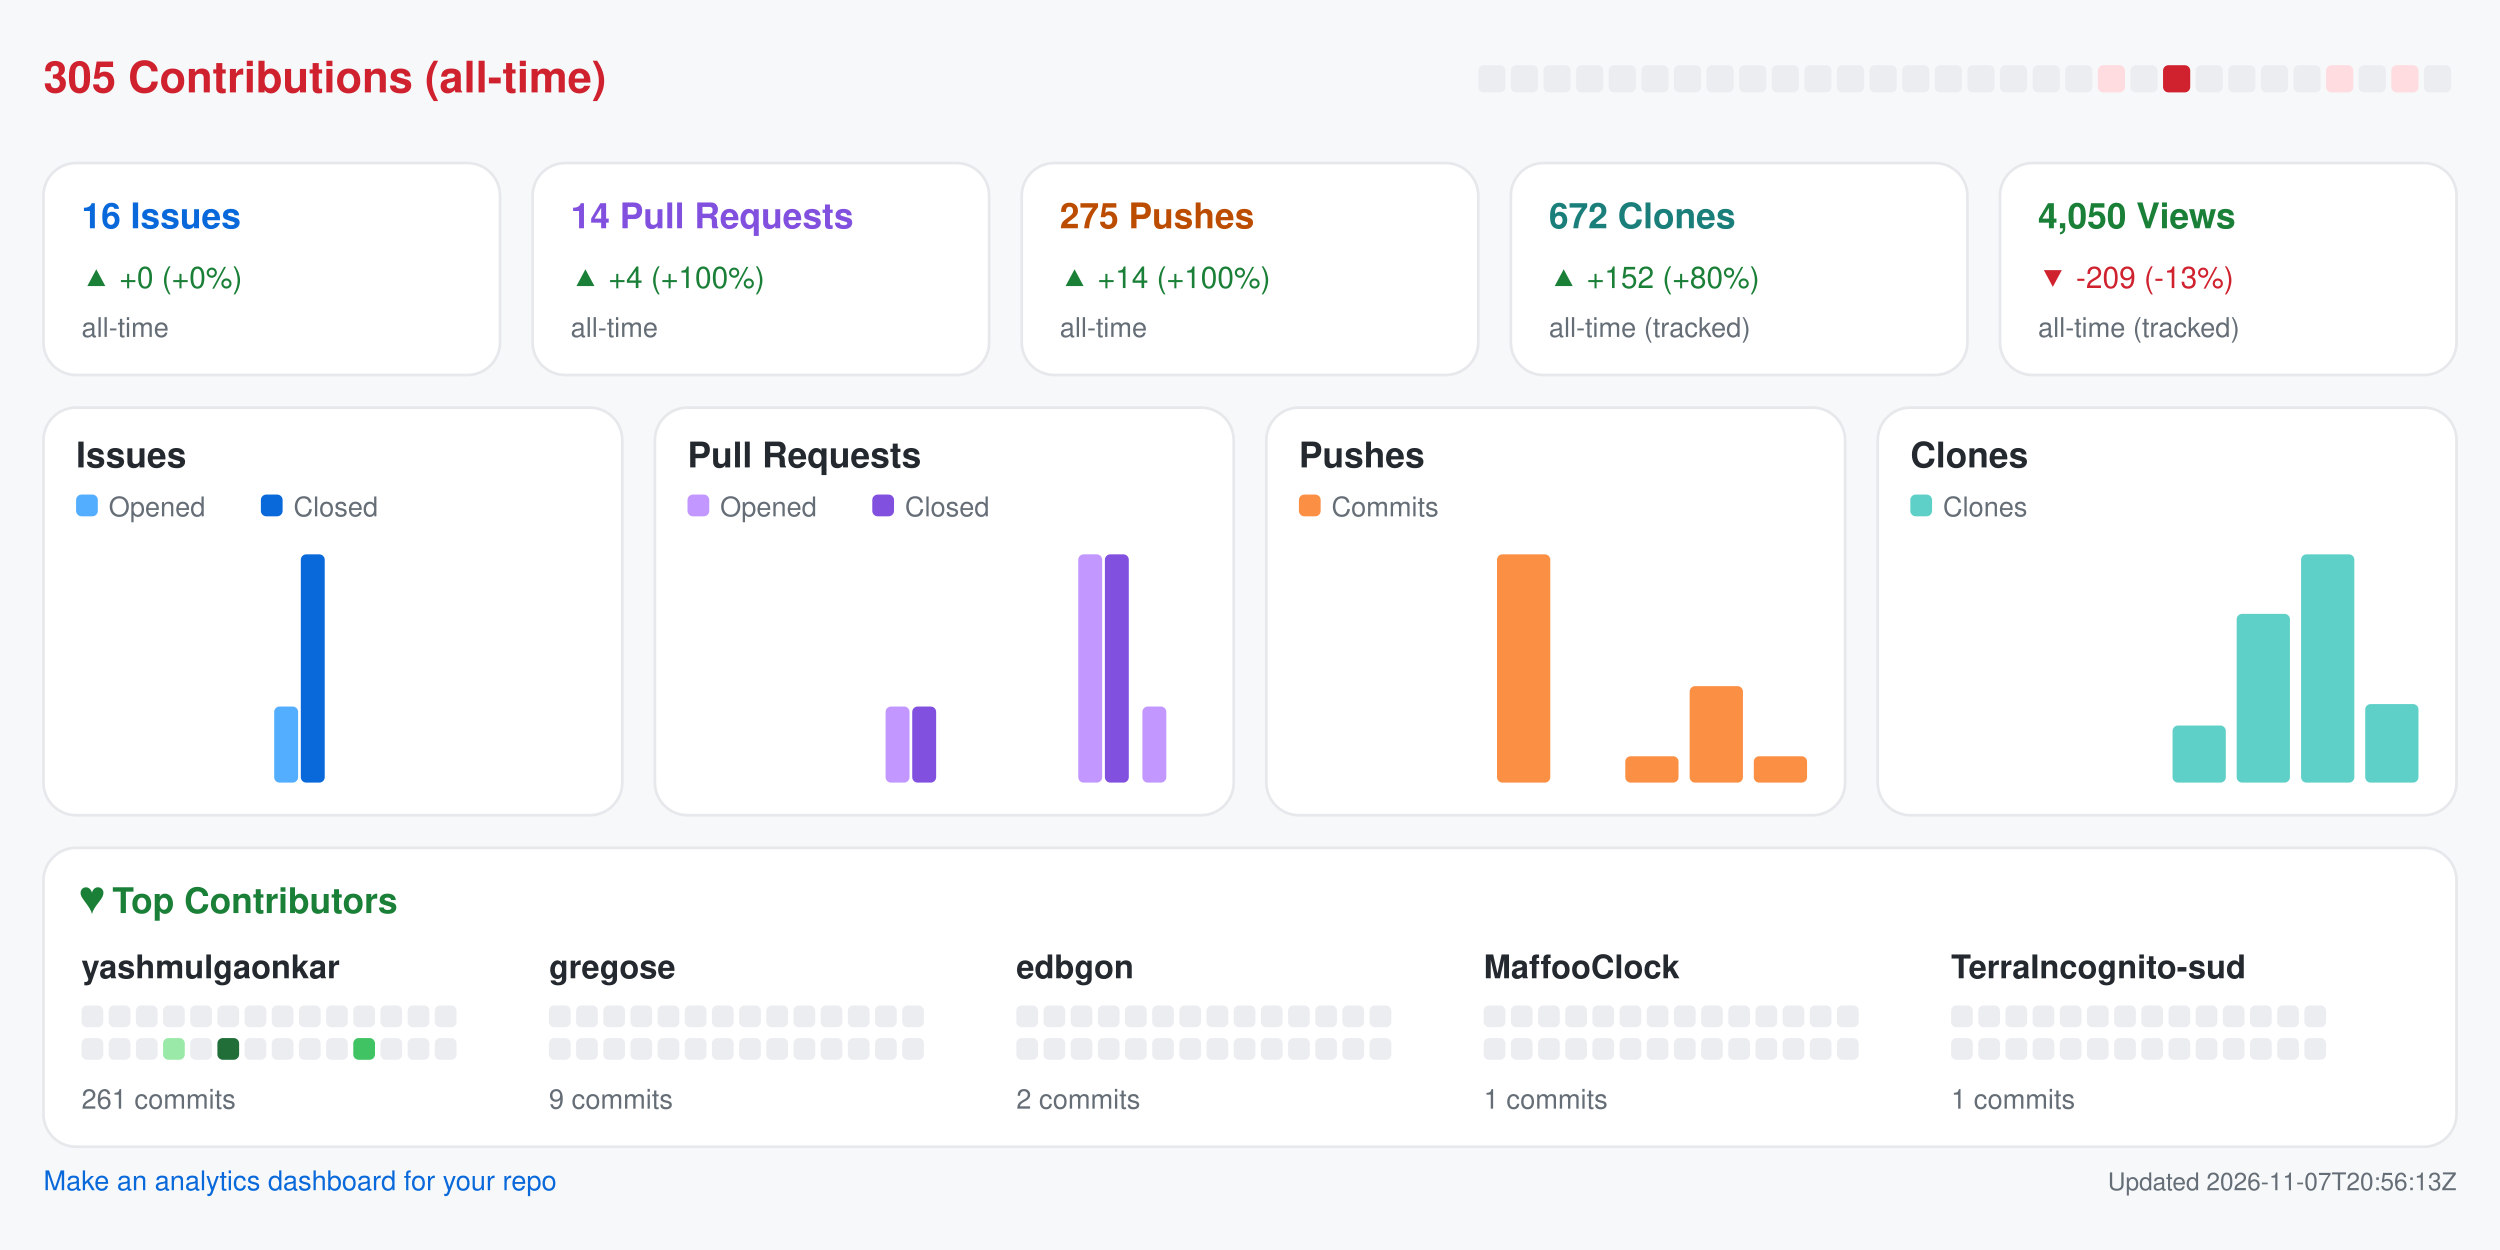
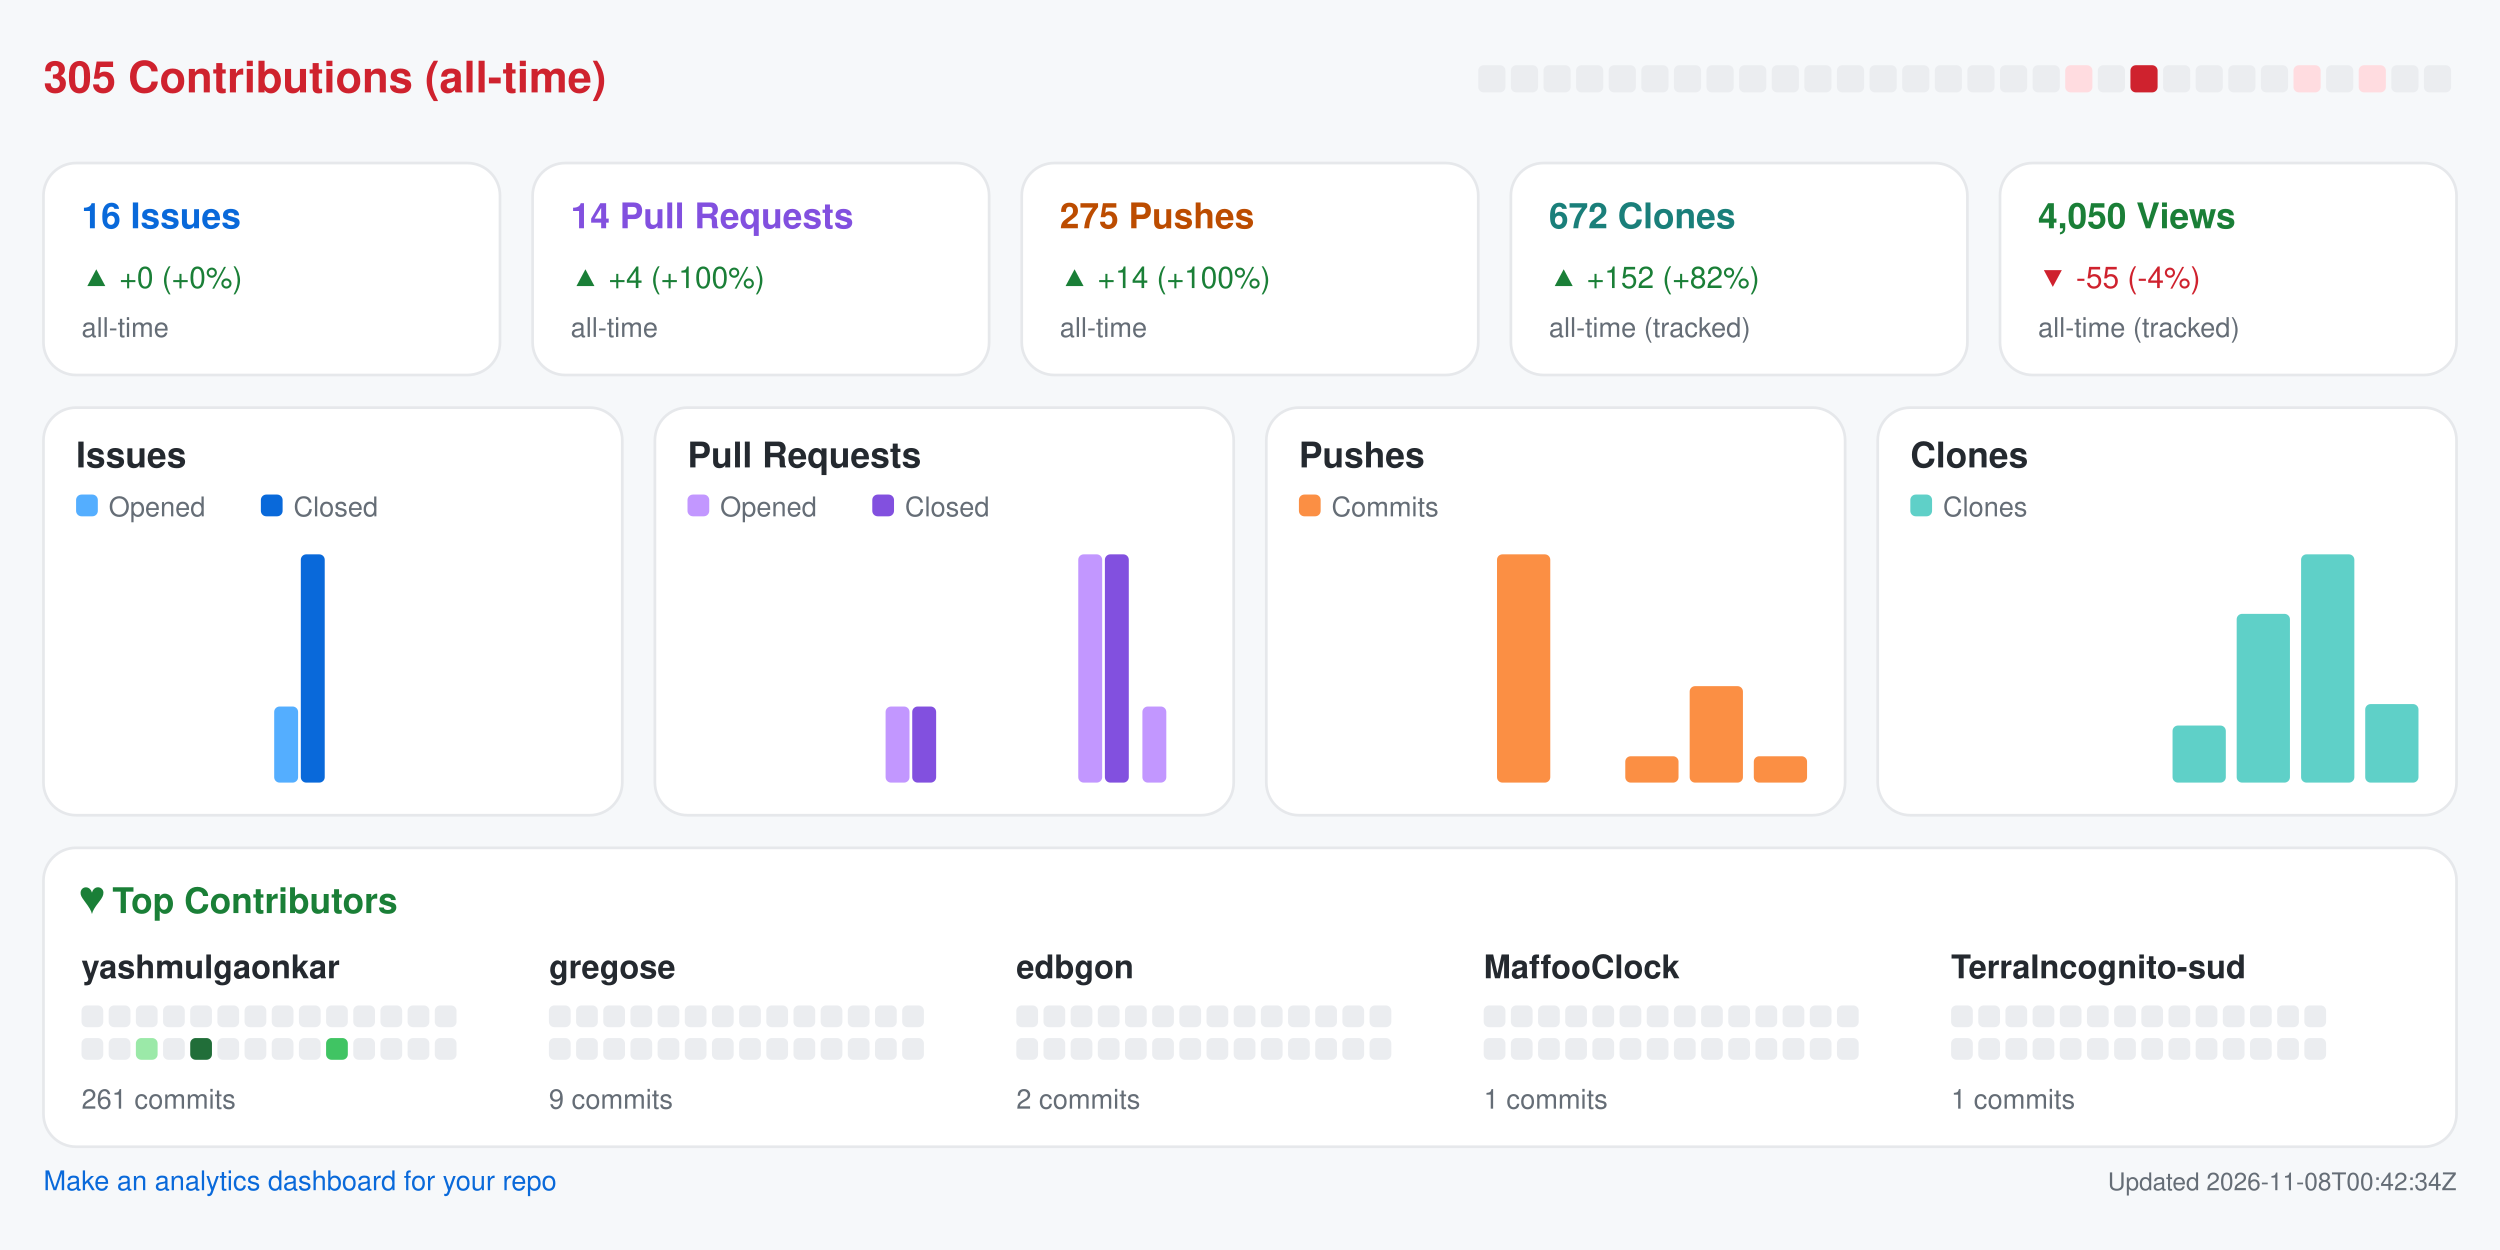
<svg xmlns="http://www.w3.org/2000/svg" width="920" height="460" viewBox="0 0 920 460" role="img" aria-label="Repository analytics for yashmulgaonkar/halo">
  <rect x="0.0" y="0.0" width="920.0" height="460.0" rx="0" fill="#f6f8fa" />
  <text x="16.0" y="34.0" fill="#cf222e" font-size="16" font-family="-apple-system,BlinkMacSystemFont,Segoe UI,Helvetica,Arial,sans-serif" font-weight="600" text-anchor="start">305 Contributions (all-time)</text>
  <rect x="544.0" y="24.0" width="10.0" height="10.0" rx="2" fill="#ebedf0" />
  <rect x="556.0" y="24.0" width="10.0" height="10.0" rx="2" fill="#ebedf0" />
  <rect x="568.0" y="24.0" width="10.0" height="10.0" rx="2" fill="#ebedf0" />
  <rect x="580.0" y="24.0" width="10.0" height="10.0" rx="2" fill="#ebedf0" />
  <rect x="592.0" y="24.0" width="10.0" height="10.0" rx="2" fill="#ebedf0" />
  <rect x="604.0" y="24.0" width="10.0" height="10.0" rx="2" fill="#ebedf0" />
  <rect x="616.0" y="24.0" width="10.0" height="10.0" rx="2" fill="#ebedf0" />
  <rect x="628.0" y="24.0" width="10.0" height="10.0" rx="2" fill="#ebedf0" />
  <rect x="640.0" y="24.0" width="10.0" height="10.0" rx="2" fill="#ebedf0" />
  <rect x="652.0" y="24.0" width="10.0" height="10.0" rx="2" fill="#ebedf0" />
  <rect x="664.0" y="24.0" width="10.0" height="10.0" rx="2" fill="#ebedf0" />
  <rect x="676.0" y="24.0" width="10.0" height="10.0" rx="2" fill="#ebedf0" />
  <rect x="688.0" y="24.0" width="10.0" height="10.0" rx="2" fill="#ebedf0" />
  <rect x="700.0" y="24.0" width="10.0" height="10.0" rx="2" fill="#ebedf0" />
  <rect x="712.0" y="24.0" width="10.0" height="10.0" rx="2" fill="#ebedf0" />
  <rect x="724.0" y="24.0" width="10.0" height="10.0" rx="2" fill="#ebedf0" />
  <rect x="736.0" y="24.0" width="10.0" height="10.0" rx="2" fill="#ebedf0" />
  <rect x="748.0" y="24.0" width="10.0" height="10.0" rx="2" fill="#ebedf0" />
-   <rect x="760.0" y="24.0" width="10.0" height="10.0" rx="2" fill="#ebedf0" />
-   <rect x="772.0" y="24.0" width="10.0" height="10.0" rx="2" fill="#ffdce0" />
-   <rect x="784.0" y="24.0" width="10.0" height="10.0" rx="2" fill="#ebedf0" />
-   <rect x="796.0" y="24.0" width="10.0" height="10.0" rx="2" fill="#cf222e" />
+   <rect x="760.0" y="24.0" width="10.0" height="10.0" rx="2" fill="#ffdce0" />
+   <rect x="772.0" y="24.0" width="10.0" height="10.0" rx="2" fill="#ebedf0" />
+   <rect x="784.0" y="24.0" width="10.0" height="10.0" rx="2" fill="#cf222e" />
+   <rect x="796.0" y="24.0" width="10.0" height="10.0" rx="2" fill="#ebedf0" />
  <rect x="808.0" y="24.0" width="10.0" height="10.0" rx="2" fill="#ebedf0" />
  <rect x="820.0" y="24.0" width="10.0" height="10.0" rx="2" fill="#ebedf0" />
  <rect x="832.0" y="24.0" width="10.0" height="10.0" rx="2" fill="#ebedf0" />
-   <rect x="844.0" y="24.0" width="10.0" height="10.0" rx="2" fill="#ebedf0" />
-   <rect x="856.0" y="24.0" width="10.0" height="10.0" rx="2" fill="#ffdce0" />
-   <rect x="868.0" y="24.0" width="10.0" height="10.0" rx="2" fill="#ebedf0" />
-   <rect x="880.0" y="24.0" width="10.0" height="10.0" rx="2" fill="#ffdce0" />
+   <rect x="844.0" y="24.0" width="10.0" height="10.0" rx="2" fill="#ffdce0" />
+   <rect x="856.0" y="24.0" width="10.0" height="10.0" rx="2" fill="#ebedf0" />
+   <rect x="868.0" y="24.0" width="10.0" height="10.0" rx="2" fill="#ffdce0" />
+   <rect x="880.0" y="24.0" width="10.0" height="10.0" rx="2" fill="#ebedf0" />
  <rect x="892.0" y="24.0" width="10.0" height="10.0" rx="2" fill="#ebedf0" />
  <rect x="16.0" y="60.0" width="168.0" height="78.0" rx="12" fill="#ffffff" stroke="#e6e8eb" />
  <text x="30.0" y="84.0" fill="#0969da" font-size="13" font-family="-apple-system,BlinkMacSystemFont,Segoe UI,Helvetica,Arial,sans-serif" font-weight="600" text-anchor="start">16 Issues</text>
  <text x="30.0" y="106.0" fill="#1a7f37" font-size="11" font-family="-apple-system,BlinkMacSystemFont,Segoe UI,Helvetica,Arial,sans-serif" font-weight="400" text-anchor="start">▲ +0 (+0%)</text>
  <text x="30.0" y="124.0" fill="#656d76" font-size="10" font-family="-apple-system,BlinkMacSystemFont,Segoe UI,Helvetica,Arial,sans-serif" font-weight="400" text-anchor="start">all-time</text>
  <rect x="196.0" y="60.0" width="168.0" height="78.0" rx="12" fill="#ffffff" stroke="#e6e8eb" />
  <text x="210.0" y="84.0" fill="#8250df" font-size="13" font-family="-apple-system,BlinkMacSystemFont,Segoe UI,Helvetica,Arial,sans-serif" font-weight="600" text-anchor="start">14 Pull Requests</text>
  <text x="210.0" y="106.0" fill="#1a7f37" font-size="11" font-family="-apple-system,BlinkMacSystemFont,Segoe UI,Helvetica,Arial,sans-serif" font-weight="400" text-anchor="start">▲ +4 (+100%)</text>
  <text x="210.0" y="124.0" fill="#656d76" font-size="10" font-family="-apple-system,BlinkMacSystemFont,Segoe UI,Helvetica,Arial,sans-serif" font-weight="400" text-anchor="start">all-time</text>
  <rect x="376.0" y="60.0" width="168.0" height="78.0" rx="12" fill="#ffffff" stroke="#e6e8eb" />
  <text x="390.0" y="84.0" fill="#bc4c00" font-size="13" font-family="-apple-system,BlinkMacSystemFont,Segoe UI,Helvetica,Arial,sans-serif" font-weight="600" text-anchor="start">275 Pushes</text>
  <text x="390.0" y="106.0" fill="#1a7f37" font-size="11" font-family="-apple-system,BlinkMacSystemFont,Segoe UI,Helvetica,Arial,sans-serif" font-weight="400" text-anchor="start">▲ +14 (+100%)</text>
  <text x="390.0" y="124.0" fill="#656d76" font-size="10" font-family="-apple-system,BlinkMacSystemFont,Segoe UI,Helvetica,Arial,sans-serif" font-weight="400" text-anchor="start">all-time</text>
  <rect x="556.0" y="60.0" width="168.0" height="78.0" rx="12" fill="#ffffff" stroke="#e6e8eb" />
  <text x="570.0" y="84.0" fill="#1a7f7a" font-size="13" font-family="-apple-system,BlinkMacSystemFont,Segoe UI,Helvetica,Arial,sans-serif" font-weight="600" text-anchor="start">672 Clones</text>
-   <text x="570.0" y="106.0" fill="#1a7f37" font-size="11" font-family="-apple-system,BlinkMacSystemFont,Segoe UI,Helvetica,Arial,sans-serif" font-weight="400" text-anchor="start">▲ +152 (+80%)</text>
+   <text x="570.0" y="106.0" fill="#1a7f37" font-size="11" font-family="-apple-system,BlinkMacSystemFont,Segoe UI,Helvetica,Arial,sans-serif" font-weight="400" text-anchor="start">▲ +152 (+82%)</text>
  <text x="570.0" y="124.0" fill="#656d76" font-size="10" font-family="-apple-system,BlinkMacSystemFont,Segoe UI,Helvetica,Arial,sans-serif" font-weight="400" text-anchor="start">all-time (tracked)</text>
  <rect x="736.0" y="60.0" width="168.0" height="78.0" rx="12" fill="#ffffff" stroke="#e6e8eb" />
  <text x="750.0" y="84.0" fill="#1a7f37" font-size="13" font-family="-apple-system,BlinkMacSystemFont,Segoe UI,Helvetica,Arial,sans-serif" font-weight="600" text-anchor="start">4,050 Views</text>
-   <text x="750.0" y="106.0" fill="#cf222e" font-size="11" font-family="-apple-system,BlinkMacSystemFont,Segoe UI,Helvetica,Arial,sans-serif" font-weight="400" text-anchor="start">▼ -209 (-13%)</text>
+   <text x="750.0" y="106.0" fill="#cf222e" font-size="11" font-family="-apple-system,BlinkMacSystemFont,Segoe UI,Helvetica,Arial,sans-serif" font-weight="400" text-anchor="start">▼ -55 (-4%)</text>
  <text x="750.0" y="124.0" fill="#656d76" font-size="10" font-family="-apple-system,BlinkMacSystemFont,Segoe UI,Helvetica,Arial,sans-serif" font-weight="400" text-anchor="start">all-time (tracked)</text>
  <rect x="16.0" y="150.0" width="213.0" height="150.0" rx="12" fill="#ffffff" stroke="#e6e8eb" />
  <text x="28.0" y="172.0" fill="#24292f" font-size="13" font-family="-apple-system,BlinkMacSystemFont,Segoe UI,Helvetica,Arial,sans-serif" font-weight="600" text-anchor="start">Issues</text>
  <rect x="28.0" y="182.0" width="8.0" height="8.0" rx="2" fill="#54aeff" />
  <text x="40.0" y="190.0" fill="#656d76" font-size="10" font-family="-apple-system,BlinkMacSystemFont,Segoe UI,Helvetica,Arial,sans-serif" font-weight="400" text-anchor="start">Opened</text>
  <rect x="96.0" y="182.0" width="8.0" height="8.0" rx="2" fill="#0969da" />
  <text x="108.0" y="190.0" fill="#656d76" font-size="10" font-family="-apple-system,BlinkMacSystemFont,Segoe UI,Helvetica,Arial,sans-serif" font-weight="400" text-anchor="start">Closed</text>
  <rect x="30.0" y="288.0" width="8.8" height="0.0" rx="2" fill="#54aeff" />
  <rect x="39.8" y="288.0" width="8.8" height="0.0" rx="2" fill="#0969da" />
  <rect x="53.6" y="288.0" width="8.8" height="0.0" rx="2" fill="#54aeff" />
  <rect x="63.4" y="288.0" width="8.8" height="0.0" rx="2" fill="#0969da" />
  <rect x="77.2" y="288.0" width="8.8" height="0.0" rx="2" fill="#54aeff" />
  <rect x="87.1" y="288.0" width="8.8" height="0.0" rx="2" fill="#0969da" />
  <rect x="100.9" y="260.0" width="8.8" height="28.0" rx="2" fill="#54aeff" />
  <rect x="110.7" y="204.0" width="8.8" height="84.0" rx="2" fill="#0969da" />
  <rect x="124.5" y="288.0" width="8.8" height="0.0" rx="2" fill="#54aeff" />
  <rect x="134.3" y="288.0" width="8.8" height="0.0" rx="2" fill="#0969da" />
  <rect x="148.1" y="288.0" width="8.8" height="0.0" rx="2" fill="#54aeff" />
  <rect x="157.9" y="288.0" width="8.8" height="0.0" rx="2" fill="#0969da" />
  <rect x="171.8" y="288.0" width="8.8" height="0.0" rx="2" fill="#54aeff" />
  <rect x="181.6" y="288.0" width="8.8" height="0.0" rx="2" fill="#0969da" />
  <rect x="195.4" y="288.0" width="8.8" height="0.0" rx="2" fill="#54aeff" />
  <rect x="205.2" y="288.0" width="8.8" height="0.0" rx="2" fill="#0969da" />
  <rect x="241.0" y="150.0" width="213.0" height="150.0" rx="12" fill="#ffffff" stroke="#e6e8eb" />
  <text x="253.0" y="172.0" fill="#24292f" font-size="13" font-family="-apple-system,BlinkMacSystemFont,Segoe UI,Helvetica,Arial,sans-serif" font-weight="600" text-anchor="start">Pull Requests</text>
  <rect x="253.0" y="182.0" width="8.0" height="8.0" rx="2" fill="#c297ff" />
  <text x="265.0" y="190.0" fill="#656d76" font-size="10" font-family="-apple-system,BlinkMacSystemFont,Segoe UI,Helvetica,Arial,sans-serif" font-weight="400" text-anchor="start">Opened</text>
  <rect x="321.0" y="182.0" width="8.0" height="8.0" rx="2" fill="#8250df" />
  <text x="333.0" y="190.0" fill="#656d76" font-size="10" font-family="-apple-system,BlinkMacSystemFont,Segoe UI,Helvetica,Arial,sans-serif" font-weight="400" text-anchor="start">Closed</text>
  <rect x="255.0" y="288.0" width="8.8" height="0.0" rx="2" fill="#c297ff" />
  <rect x="264.8" y="288.0" width="8.8" height="0.0" rx="2" fill="#8250df" />
  <rect x="278.6" y="288.0" width="8.8" height="0.0" rx="2" fill="#c297ff" />
  <rect x="288.4" y="288.0" width="8.8" height="0.0" rx="2" fill="#8250df" />
  <rect x="302.2" y="288.0" width="8.8" height="0.0" rx="2" fill="#c297ff" />
  <rect x="312.1" y="288.0" width="8.8" height="0.0" rx="2" fill="#8250df" />
  <rect x="325.9" y="260.0" width="8.8" height="28.0" rx="2" fill="#c297ff" />
  <rect x="335.7" y="260.0" width="8.8" height="28.0" rx="2" fill="#8250df" />
  <rect x="349.5" y="288.0" width="8.8" height="0.0" rx="2" fill="#c297ff" />
  <rect x="359.3" y="288.0" width="8.8" height="0.0" rx="2" fill="#8250df" />
  <rect x="373.1" y="288.0" width="8.8" height="0.0" rx="2" fill="#c297ff" />
  <rect x="382.9" y="288.0" width="8.8" height="0.0" rx="2" fill="#8250df" />
  <rect x="396.8" y="204.0" width="8.8" height="84.0" rx="2" fill="#c297ff" />
  <rect x="406.6" y="204.0" width="8.8" height="84.0" rx="2" fill="#8250df" />
  <rect x="420.4" y="260.0" width="8.8" height="28.0" rx="2" fill="#c297ff" />
  <rect x="430.2" y="288.0" width="8.8" height="0.0" rx="2" fill="#8250df" />
  <rect x="466.0" y="150.0" width="213.0" height="150.0" rx="12" fill="#ffffff" stroke="#e6e8eb" />
  <text x="478.0" y="172.0" fill="#24292f" font-size="13" font-family="-apple-system,BlinkMacSystemFont,Segoe UI,Helvetica,Arial,sans-serif" font-weight="600" text-anchor="start">Pushes</text>
  <rect x="478.0" y="182.0" width="8.0" height="8.0" rx="2" fill="#fb8f44" />
  <text x="490.0" y="190.0" fill="#656d76" font-size="10" font-family="-apple-system,BlinkMacSystemFont,Segoe UI,Helvetica,Arial,sans-serif" font-weight="400" text-anchor="start">Commits</text>
  <rect x="480.0" y="288.0" width="19.6" height="0.0" rx="2" fill="#fb8f44" />
  <rect x="503.6" y="288.0" width="19.6" height="0.0" rx="2" fill="#fb8f44" />
  <rect x="527.2" y="288.0" width="19.6" height="0.0" rx="2" fill="#fb8f44" />
  <rect x="550.9" y="204.0" width="19.6" height="84.0" rx="2" fill="#fb8f44" />
  <rect x="574.5" y="288.0" width="19.6" height="0.0" rx="2" fill="#fb8f44" />
  <rect x="598.1" y="278.3" width="19.6" height="9.7" rx="2" fill="#fb8f44" />
  <rect x="621.8" y="252.5" width="19.6" height="35.5" rx="2" fill="#fb8f44" />
  <rect x="645.4" y="278.3" width="19.6" height="9.7" rx="2" fill="#fb8f44" />
  <rect x="691.0" y="150.0" width="213.0" height="150.0" rx="12" fill="#ffffff" stroke="#e6e8eb" />
  <text x="703.0" y="172.0" fill="#24292f" font-size="13" font-family="-apple-system,BlinkMacSystemFont,Segoe UI,Helvetica,Arial,sans-serif" font-weight="600" text-anchor="start">Clones</text>
  <rect x="703.0" y="182.0" width="8.0" height="8.0" rx="2" fill="#5fd0c8" />
  <text x="715.0" y="190.0" fill="#656d76" font-size="10" font-family="-apple-system,BlinkMacSystemFont,Segoe UI,Helvetica,Arial,sans-serif" font-weight="400" text-anchor="start">Clones</text>
  <rect x="705.0" y="288.0" width="19.6" height="0.0" rx="2" fill="#5fd0c8" />
  <rect x="728.6" y="288.0" width="19.6" height="0.0" rx="2" fill="#5fd0c8" />
  <rect x="752.2" y="288.0" width="19.6" height="0.0" rx="2" fill="#5fd0c8" />
  <rect x="775.9" y="288.0" width="19.6" height="0.0" rx="2" fill="#5fd0c8" />
  <rect x="799.5" y="267.0" width="19.6" height="21.0" rx="2" fill="#5fd0c8" />
  <rect x="823.1" y="225.9" width="19.6" height="62.1" rx="2" fill="#5fd0c8" />
  <rect x="846.8" y="204.0" width="19.6" height="84.0" rx="2" fill="#5fd0c8" />
  <rect x="870.4" y="259.1" width="19.6" height="28.9" rx="2" fill="#5fd0c8" />
  <rect x="16.0" y="312.0" width="888.0" height="110.0" rx="12" fill="#ffffff" stroke="#e6e8eb" />
  <text x="30.0" y="336.0" fill="#1a7f37" font-size="13" font-family="-apple-system,BlinkMacSystemFont,Segoe UI,Helvetica,Arial,sans-serif" font-weight="600" text-anchor="start">♥  Top Contributors</text>
  <text x="30.0" y="360.0" fill="#24292f" font-size="12" font-family="-apple-system,BlinkMacSystemFont,Segoe UI,Helvetica,Arial,sans-serif" font-weight="600" text-anchor="start">yashmulgaonkar</text>
  <rect x="30.0" y="370.0" width="8.0" height="8.0" rx="2" fill="#ebedf0" />
  <rect x="40.0" y="370.0" width="8.0" height="8.0" rx="2" fill="#ebedf0" />
  <rect x="50.0" y="370.0" width="8.0" height="8.0" rx="2" fill="#ebedf0" />
  <rect x="60.0" y="370.0" width="8.0" height="8.0" rx="2" fill="#ebedf0" />
  <rect x="70.0" y="370.0" width="8.0" height="8.0" rx="2" fill="#ebedf0" />
  <rect x="80.0" y="370.0" width="8.0" height="8.0" rx="2" fill="#ebedf0" />
  <rect x="90.0" y="370.0" width="8.0" height="8.0" rx="2" fill="#ebedf0" />
  <rect x="100.0" y="370.0" width="8.0" height="8.0" rx="2" fill="#ebedf0" />
  <rect x="110.0" y="370.0" width="8.0" height="8.0" rx="2" fill="#ebedf0" />
  <rect x="120.0" y="370.0" width="8.0" height="8.0" rx="2" fill="#ebedf0" />
  <rect x="130.0" y="370.0" width="8.0" height="8.0" rx="2" fill="#ebedf0" />
  <rect x="140.0" y="370.0" width="8.0" height="8.0" rx="2" fill="#ebedf0" />
  <rect x="150.0" y="370.0" width="8.0" height="8.0" rx="2" fill="#ebedf0" />
  <rect x="160.0" y="370.0" width="8.0" height="8.0" rx="2" fill="#ebedf0" />
  <rect x="30.0" y="382.0" width="8.0" height="8.0" rx="2" fill="#ebedf0" />
  <rect x="40.0" y="382.0" width="8.0" height="8.0" rx="2" fill="#ebedf0" />
-   <rect x="50.0" y="382.0" width="8.0" height="8.0" rx="2" fill="#ebedf0" />
-   <rect x="60.0" y="382.0" width="8.0" height="8.0" rx="2" fill="#9be9a8" />
-   <rect x="70.0" y="382.0" width="8.0" height="8.0" rx="2" fill="#ebedf0" />
-   <rect x="80.0" y="382.0" width="8.0" height="8.0" rx="2" fill="#216e39" />
+   <rect x="50.0" y="382.0" width="8.0" height="8.0" rx="2" fill="#9be9a8" />
+   <rect x="60.0" y="382.0" width="8.0" height="8.0" rx="2" fill="#ebedf0" />
+   <rect x="70.0" y="382.0" width="8.0" height="8.0" rx="2" fill="#216e39" />
+   <rect x="80.0" y="382.0" width="8.0" height="8.0" rx="2" fill="#ebedf0" />
  <rect x="90.0" y="382.0" width="8.0" height="8.0" rx="2" fill="#ebedf0" />
  <rect x="100.0" y="382.0" width="8.0" height="8.0" rx="2" fill="#ebedf0" />
  <rect x="110.0" y="382.0" width="8.0" height="8.0" rx="2" fill="#ebedf0" />
-   <rect x="120.0" y="382.0" width="8.0" height="8.0" rx="2" fill="#ebedf0" />
-   <rect x="130.0" y="382.0" width="8.0" height="8.0" rx="2" fill="#40c463" />
+   <rect x="120.0" y="382.0" width="8.0" height="8.0" rx="2" fill="#40c463" />
+   <rect x="130.0" y="382.0" width="8.0" height="8.0" rx="2" fill="#ebedf0" />
  <rect x="140.0" y="382.0" width="8.0" height="8.0" rx="2" fill="#ebedf0" />
  <rect x="150.0" y="382.0" width="8.0" height="8.0" rx="2" fill="#ebedf0" />
  <rect x="160.0" y="382.0" width="8.0" height="8.0" rx="2" fill="#ebedf0" />
  <text x="30.0" y="408.0" fill="#656d76" font-size="10" font-family="-apple-system,BlinkMacSystemFont,Segoe UI,Helvetica,Arial,sans-serif" font-weight="400" text-anchor="start">261 commits</text>
  <text x="202.0" y="360.0" fill="#24292f" font-size="12" font-family="-apple-system,BlinkMacSystemFont,Segoe UI,Helvetica,Arial,sans-serif" font-weight="600" text-anchor="start">gregose</text>
  <rect x="202.0" y="370.0" width="8.0" height="8.0" rx="2" fill="#ebedf0" />
  <rect x="212.0" y="370.0" width="8.0" height="8.0" rx="2" fill="#ebedf0" />
  <rect x="222.0" y="370.0" width="8.0" height="8.0" rx="2" fill="#ebedf0" />
  <rect x="232.0" y="370.0" width="8.0" height="8.0" rx="2" fill="#ebedf0" />
  <rect x="242.0" y="370.0" width="8.0" height="8.0" rx="2" fill="#ebedf0" />
  <rect x="252.0" y="370.0" width="8.0" height="8.0" rx="2" fill="#ebedf0" />
  <rect x="262.0" y="370.0" width="8.0" height="8.0" rx="2" fill="#ebedf0" />
  <rect x="272.0" y="370.0" width="8.0" height="8.0" rx="2" fill="#ebedf0" />
  <rect x="282.0" y="370.0" width="8.0" height="8.0" rx="2" fill="#ebedf0" />
  <rect x="292.0" y="370.0" width="8.0" height="8.0" rx="2" fill="#ebedf0" />
  <rect x="302.0" y="370.0" width="8.0" height="8.0" rx="2" fill="#ebedf0" />
  <rect x="312.0" y="370.0" width="8.0" height="8.0" rx="2" fill="#ebedf0" />
  <rect x="322.0" y="370.0" width="8.0" height="8.0" rx="2" fill="#ebedf0" />
  <rect x="332.0" y="370.0" width="8.0" height="8.0" rx="2" fill="#ebedf0" />
  <rect x="202.0" y="382.0" width="8.0" height="8.0" rx="2" fill="#ebedf0" />
  <rect x="212.0" y="382.0" width="8.0" height="8.0" rx="2" fill="#ebedf0" />
  <rect x="222.0" y="382.0" width="8.0" height="8.0" rx="2" fill="#ebedf0" />
  <rect x="232.0" y="382.0" width="8.0" height="8.0" rx="2" fill="#ebedf0" />
  <rect x="242.0" y="382.0" width="8.0" height="8.0" rx="2" fill="#ebedf0" />
  <rect x="252.0" y="382.0" width="8.0" height="8.0" rx="2" fill="#ebedf0" />
  <rect x="262.0" y="382.0" width="8.0" height="8.0" rx="2" fill="#ebedf0" />
  <rect x="272.0" y="382.0" width="8.0" height="8.0" rx="2" fill="#ebedf0" />
  <rect x="282.0" y="382.0" width="8.0" height="8.0" rx="2" fill="#ebedf0" />
  <rect x="292.0" y="382.0" width="8.0" height="8.0" rx="2" fill="#ebedf0" />
  <rect x="302.0" y="382.0" width="8.0" height="8.0" rx="2" fill="#ebedf0" />
  <rect x="312.0" y="382.0" width="8.0" height="8.0" rx="2" fill="#ebedf0" />
  <rect x="322.0" y="382.0" width="8.0" height="8.0" rx="2" fill="#ebedf0" />
  <rect x="332.0" y="382.0" width="8.0" height="8.0" rx="2" fill="#ebedf0" />
  <text x="202.0" y="408.0" fill="#656d76" font-size="10" font-family="-apple-system,BlinkMacSystemFont,Segoe UI,Helvetica,Arial,sans-serif" font-weight="400" text-anchor="start">9 commits</text>
  <text x="374.0" y="360.0" fill="#24292f" font-size="12" font-family="-apple-system,BlinkMacSystemFont,Segoe UI,Helvetica,Arial,sans-serif" font-weight="600" text-anchor="start">edbgon</text>
  <rect x="374.0" y="370.0" width="8.0" height="8.0" rx="2" fill="#ebedf0" />
  <rect x="384.0" y="370.0" width="8.0" height="8.0" rx="2" fill="#ebedf0" />
  <rect x="394.0" y="370.0" width="8.0" height="8.0" rx="2" fill="#ebedf0" />
  <rect x="404.0" y="370.0" width="8.0" height="8.0" rx="2" fill="#ebedf0" />
  <rect x="414.0" y="370.0" width="8.0" height="8.0" rx="2" fill="#ebedf0" />
  <rect x="424.0" y="370.0" width="8.0" height="8.0" rx="2" fill="#ebedf0" />
  <rect x="434.0" y="370.0" width="8.0" height="8.0" rx="2" fill="#ebedf0" />
  <rect x="444.0" y="370.0" width="8.0" height="8.0" rx="2" fill="#ebedf0" />
  <rect x="454.0" y="370.0" width="8.0" height="8.0" rx="2" fill="#ebedf0" />
  <rect x="464.0" y="370.0" width="8.0" height="8.0" rx="2" fill="#ebedf0" />
  <rect x="474.0" y="370.0" width="8.0" height="8.0" rx="2" fill="#ebedf0" />
  <rect x="484.0" y="370.0" width="8.0" height="8.0" rx="2" fill="#ebedf0" />
  <rect x="494.0" y="370.0" width="8.0" height="8.0" rx="2" fill="#ebedf0" />
  <rect x="504.0" y="370.0" width="8.0" height="8.0" rx="2" fill="#ebedf0" />
  <rect x="374.0" y="382.0" width="8.0" height="8.0" rx="2" fill="#ebedf0" />
  <rect x="384.0" y="382.0" width="8.0" height="8.0" rx="2" fill="#ebedf0" />
  <rect x="394.0" y="382.0" width="8.0" height="8.0" rx="2" fill="#ebedf0" />
  <rect x="404.0" y="382.0" width="8.0" height="8.0" rx="2" fill="#ebedf0" />
  <rect x="414.0" y="382.0" width="8.0" height="8.0" rx="2" fill="#ebedf0" />
  <rect x="424.0" y="382.0" width="8.0" height="8.0" rx="2" fill="#ebedf0" />
  <rect x="434.0" y="382.0" width="8.0" height="8.0" rx="2" fill="#ebedf0" />
  <rect x="444.0" y="382.0" width="8.0" height="8.0" rx="2" fill="#ebedf0" />
  <rect x="454.0" y="382.0" width="8.0" height="8.0" rx="2" fill="#ebedf0" />
  <rect x="464.0" y="382.0" width="8.0" height="8.0" rx="2" fill="#ebedf0" />
  <rect x="474.0" y="382.0" width="8.0" height="8.0" rx="2" fill="#ebedf0" />
  <rect x="484.0" y="382.0" width="8.0" height="8.0" rx="2" fill="#ebedf0" />
  <rect x="494.0" y="382.0" width="8.0" height="8.0" rx="2" fill="#ebedf0" />
  <rect x="504.0" y="382.0" width="8.0" height="8.0" rx="2" fill="#ebedf0" />
  <text x="374.0" y="408.0" fill="#656d76" font-size="10" font-family="-apple-system,BlinkMacSystemFont,Segoe UI,Helvetica,Arial,sans-serif" font-weight="400" text-anchor="start">2 commits</text>
  <text x="546.0" y="360.0" fill="#24292f" font-size="12" font-family="-apple-system,BlinkMacSystemFont,Segoe UI,Helvetica,Arial,sans-serif" font-weight="600" text-anchor="start">MaffooClock</text>
  <rect x="546.0" y="370.0" width="8.0" height="8.0" rx="2" fill="#ebedf0" />
  <rect x="556.0" y="370.0" width="8.0" height="8.0" rx="2" fill="#ebedf0" />
  <rect x="566.0" y="370.0" width="8.0" height="8.0" rx="2" fill="#ebedf0" />
  <rect x="576.0" y="370.0" width="8.0" height="8.0" rx="2" fill="#ebedf0" />
  <rect x="586.0" y="370.0" width="8.0" height="8.0" rx="2" fill="#ebedf0" />
  <rect x="596.0" y="370.0" width="8.0" height="8.0" rx="2" fill="#ebedf0" />
  <rect x="606.0" y="370.0" width="8.0" height="8.0" rx="2" fill="#ebedf0" />
  <rect x="616.0" y="370.0" width="8.0" height="8.0" rx="2" fill="#ebedf0" />
  <rect x="626.0" y="370.0" width="8.0" height="8.0" rx="2" fill="#ebedf0" />
  <rect x="636.0" y="370.0" width="8.0" height="8.0" rx="2" fill="#ebedf0" />
  <rect x="646.0" y="370.0" width="8.0" height="8.0" rx="2" fill="#ebedf0" />
  <rect x="656.0" y="370.0" width="8.0" height="8.0" rx="2" fill="#ebedf0" />
  <rect x="666.0" y="370.0" width="8.0" height="8.0" rx="2" fill="#ebedf0" />
  <rect x="676.0" y="370.0" width="8.0" height="8.0" rx="2" fill="#ebedf0" />
  <rect x="546.0" y="382.0" width="8.0" height="8.0" rx="2" fill="#ebedf0" />
  <rect x="556.0" y="382.0" width="8.0" height="8.0" rx="2" fill="#ebedf0" />
  <rect x="566.0" y="382.0" width="8.0" height="8.0" rx="2" fill="#ebedf0" />
  <rect x="576.0" y="382.0" width="8.0" height="8.0" rx="2" fill="#ebedf0" />
  <rect x="586.0" y="382.0" width="8.0" height="8.0" rx="2" fill="#ebedf0" />
  <rect x="596.0" y="382.0" width="8.0" height="8.0" rx="2" fill="#ebedf0" />
  <rect x="606.0" y="382.0" width="8.0" height="8.0" rx="2" fill="#ebedf0" />
  <rect x="616.0" y="382.0" width="8.0" height="8.0" rx="2" fill="#ebedf0" />
  <rect x="626.0" y="382.0" width="8.0" height="8.0" rx="2" fill="#ebedf0" />
  <rect x="636.0" y="382.0" width="8.0" height="8.0" rx="2" fill="#ebedf0" />
  <rect x="646.0" y="382.0" width="8.0" height="8.0" rx="2" fill="#ebedf0" />
  <rect x="656.0" y="382.0" width="8.0" height="8.0" rx="2" fill="#ebedf0" />
  <rect x="666.0" y="382.0" width="8.0" height="8.0" rx="2" fill="#ebedf0" />
  <rect x="676.0" y="382.0" width="8.0" height="8.0" rx="2" fill="#ebedf0" />
  <text x="546.0" y="408.0" fill="#656d76" font-size="10" font-family="-apple-system,BlinkMacSystemFont,Segoe UI,Helvetica,Arial,sans-serif" font-weight="400" text-anchor="start">1 commits</text>
  <text x="718.0" y="360.0" fill="#24292f" font-size="12" font-family="-apple-system,BlinkMacSystemFont,Segoe UI,Helvetica,Arial,sans-serif" font-weight="600" text-anchor="start">TerraIncognito-sud</text>
  <rect x="718.0" y="370.0" width="8.0" height="8.0" rx="2" fill="#ebedf0" />
  <rect x="728.0" y="370.0" width="8.0" height="8.0" rx="2" fill="#ebedf0" />
  <rect x="738.0" y="370.0" width="8.0" height="8.0" rx="2" fill="#ebedf0" />
  <rect x="748.0" y="370.0" width="8.0" height="8.0" rx="2" fill="#ebedf0" />
  <rect x="758.0" y="370.0" width="8.0" height="8.0" rx="2" fill="#ebedf0" />
  <rect x="768.0" y="370.0" width="8.0" height="8.0" rx="2" fill="#ebedf0" />
  <rect x="778.0" y="370.0" width="8.0" height="8.0" rx="2" fill="#ebedf0" />
  <rect x="788.0" y="370.0" width="8.0" height="8.0" rx="2" fill="#ebedf0" />
  <rect x="798.0" y="370.0" width="8.0" height="8.0" rx="2" fill="#ebedf0" />
  <rect x="808.0" y="370.0" width="8.0" height="8.0" rx="2" fill="#ebedf0" />
  <rect x="818.0" y="370.0" width="8.0" height="8.0" rx="2" fill="#ebedf0" />
  <rect x="828.0" y="370.0" width="8.0" height="8.0" rx="2" fill="#ebedf0" />
  <rect x="838.0" y="370.0" width="8.0" height="8.0" rx="2" fill="#ebedf0" />
  <rect x="848.0" y="370.0" width="8.0" height="8.0" rx="2" fill="#ebedf0" />
  <rect x="718.0" y="382.0" width="8.0" height="8.0" rx="2" fill="#ebedf0" />
  <rect x="728.0" y="382.0" width="8.0" height="8.0" rx="2" fill="#ebedf0" />
  <rect x="738.0" y="382.0" width="8.0" height="8.0" rx="2" fill="#ebedf0" />
  <rect x="748.0" y="382.0" width="8.0" height="8.0" rx="2" fill="#ebedf0" />
  <rect x="758.0" y="382.0" width="8.0" height="8.0" rx="2" fill="#ebedf0" />
  <rect x="768.0" y="382.0" width="8.0" height="8.0" rx="2" fill="#ebedf0" />
  <rect x="778.0" y="382.0" width="8.0" height="8.0" rx="2" fill="#ebedf0" />
  <rect x="788.0" y="382.0" width="8.0" height="8.0" rx="2" fill="#ebedf0" />
  <rect x="798.0" y="382.0" width="8.0" height="8.0" rx="2" fill="#ebedf0" />
  <rect x="808.0" y="382.0" width="8.0" height="8.0" rx="2" fill="#ebedf0" />
  <rect x="818.0" y="382.0" width="8.0" height="8.0" rx="2" fill="#ebedf0" />
  <rect x="828.0" y="382.0" width="8.0" height="8.0" rx="2" fill="#ebedf0" />
  <rect x="838.0" y="382.0" width="8.0" height="8.0" rx="2" fill="#ebedf0" />
  <rect x="848.0" y="382.0" width="8.0" height="8.0" rx="2" fill="#ebedf0" />
  <text x="718.0" y="408.0" fill="#656d76" font-size="10" font-family="-apple-system,BlinkMacSystemFont,Segoe UI,Helvetica,Arial,sans-serif" font-weight="400" text-anchor="start">1 commits</text>
  <a href="https://github.com/yashmulgaonkar/repo-analytics" target="_blank" rel="noopener noreferrer">
    <text x="16.0" y="438.0" fill="#0969da" font-size="10" font-family="-apple-system,BlinkMacSystemFont,Segoe UI,Helvetica,Arial,sans-serif" font-weight="400" text-anchor="start">Make an analytics dashboard for your repo</text>
  </a>
-   <text x="904.0" y="438.0" fill="#656d76" font-size="9" font-family="-apple-system,BlinkMacSystemFont,Segoe UI,Helvetica,Arial,sans-serif" font-weight="400" text-anchor="end">Updated 2026-11-07T20:56:13Z</text>
+   <text x="904.0" y="438.0" fill="#656d76" font-size="9" font-family="-apple-system,BlinkMacSystemFont,Segoe UI,Helvetica,Arial,sans-serif" font-weight="400" text-anchor="end">Updated 2026-11-08T00:42:34Z</text>
</svg>
